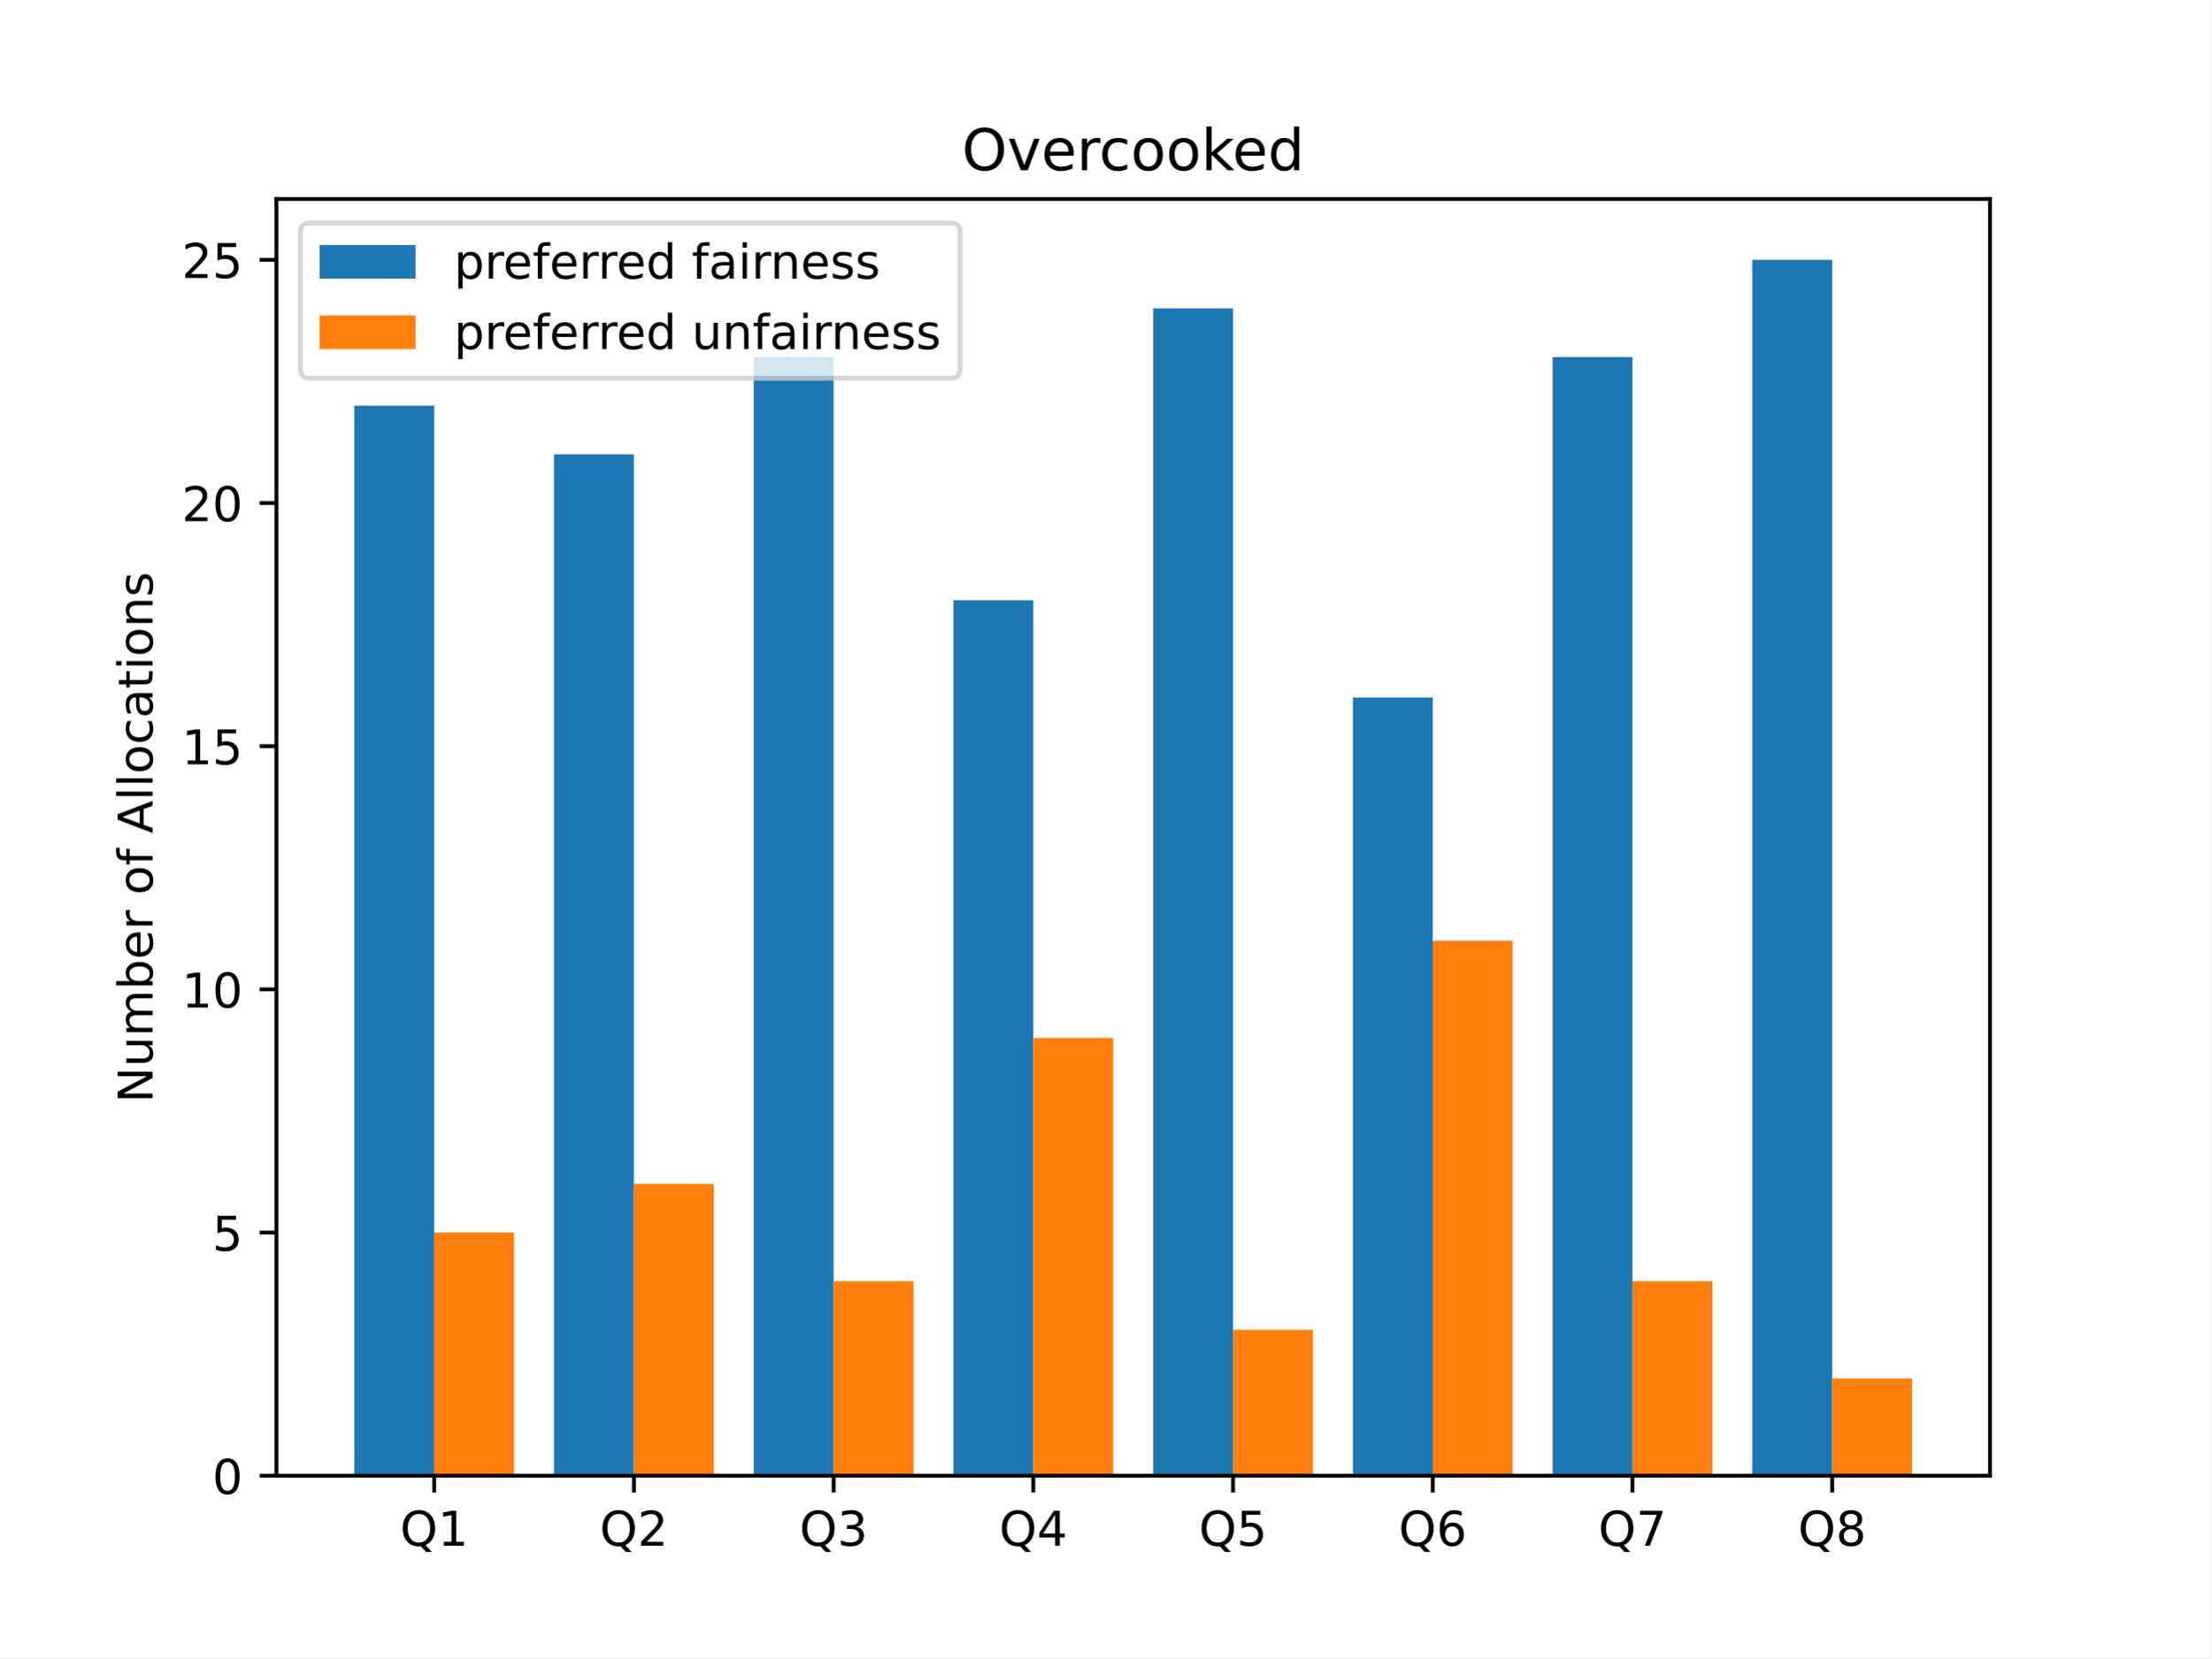
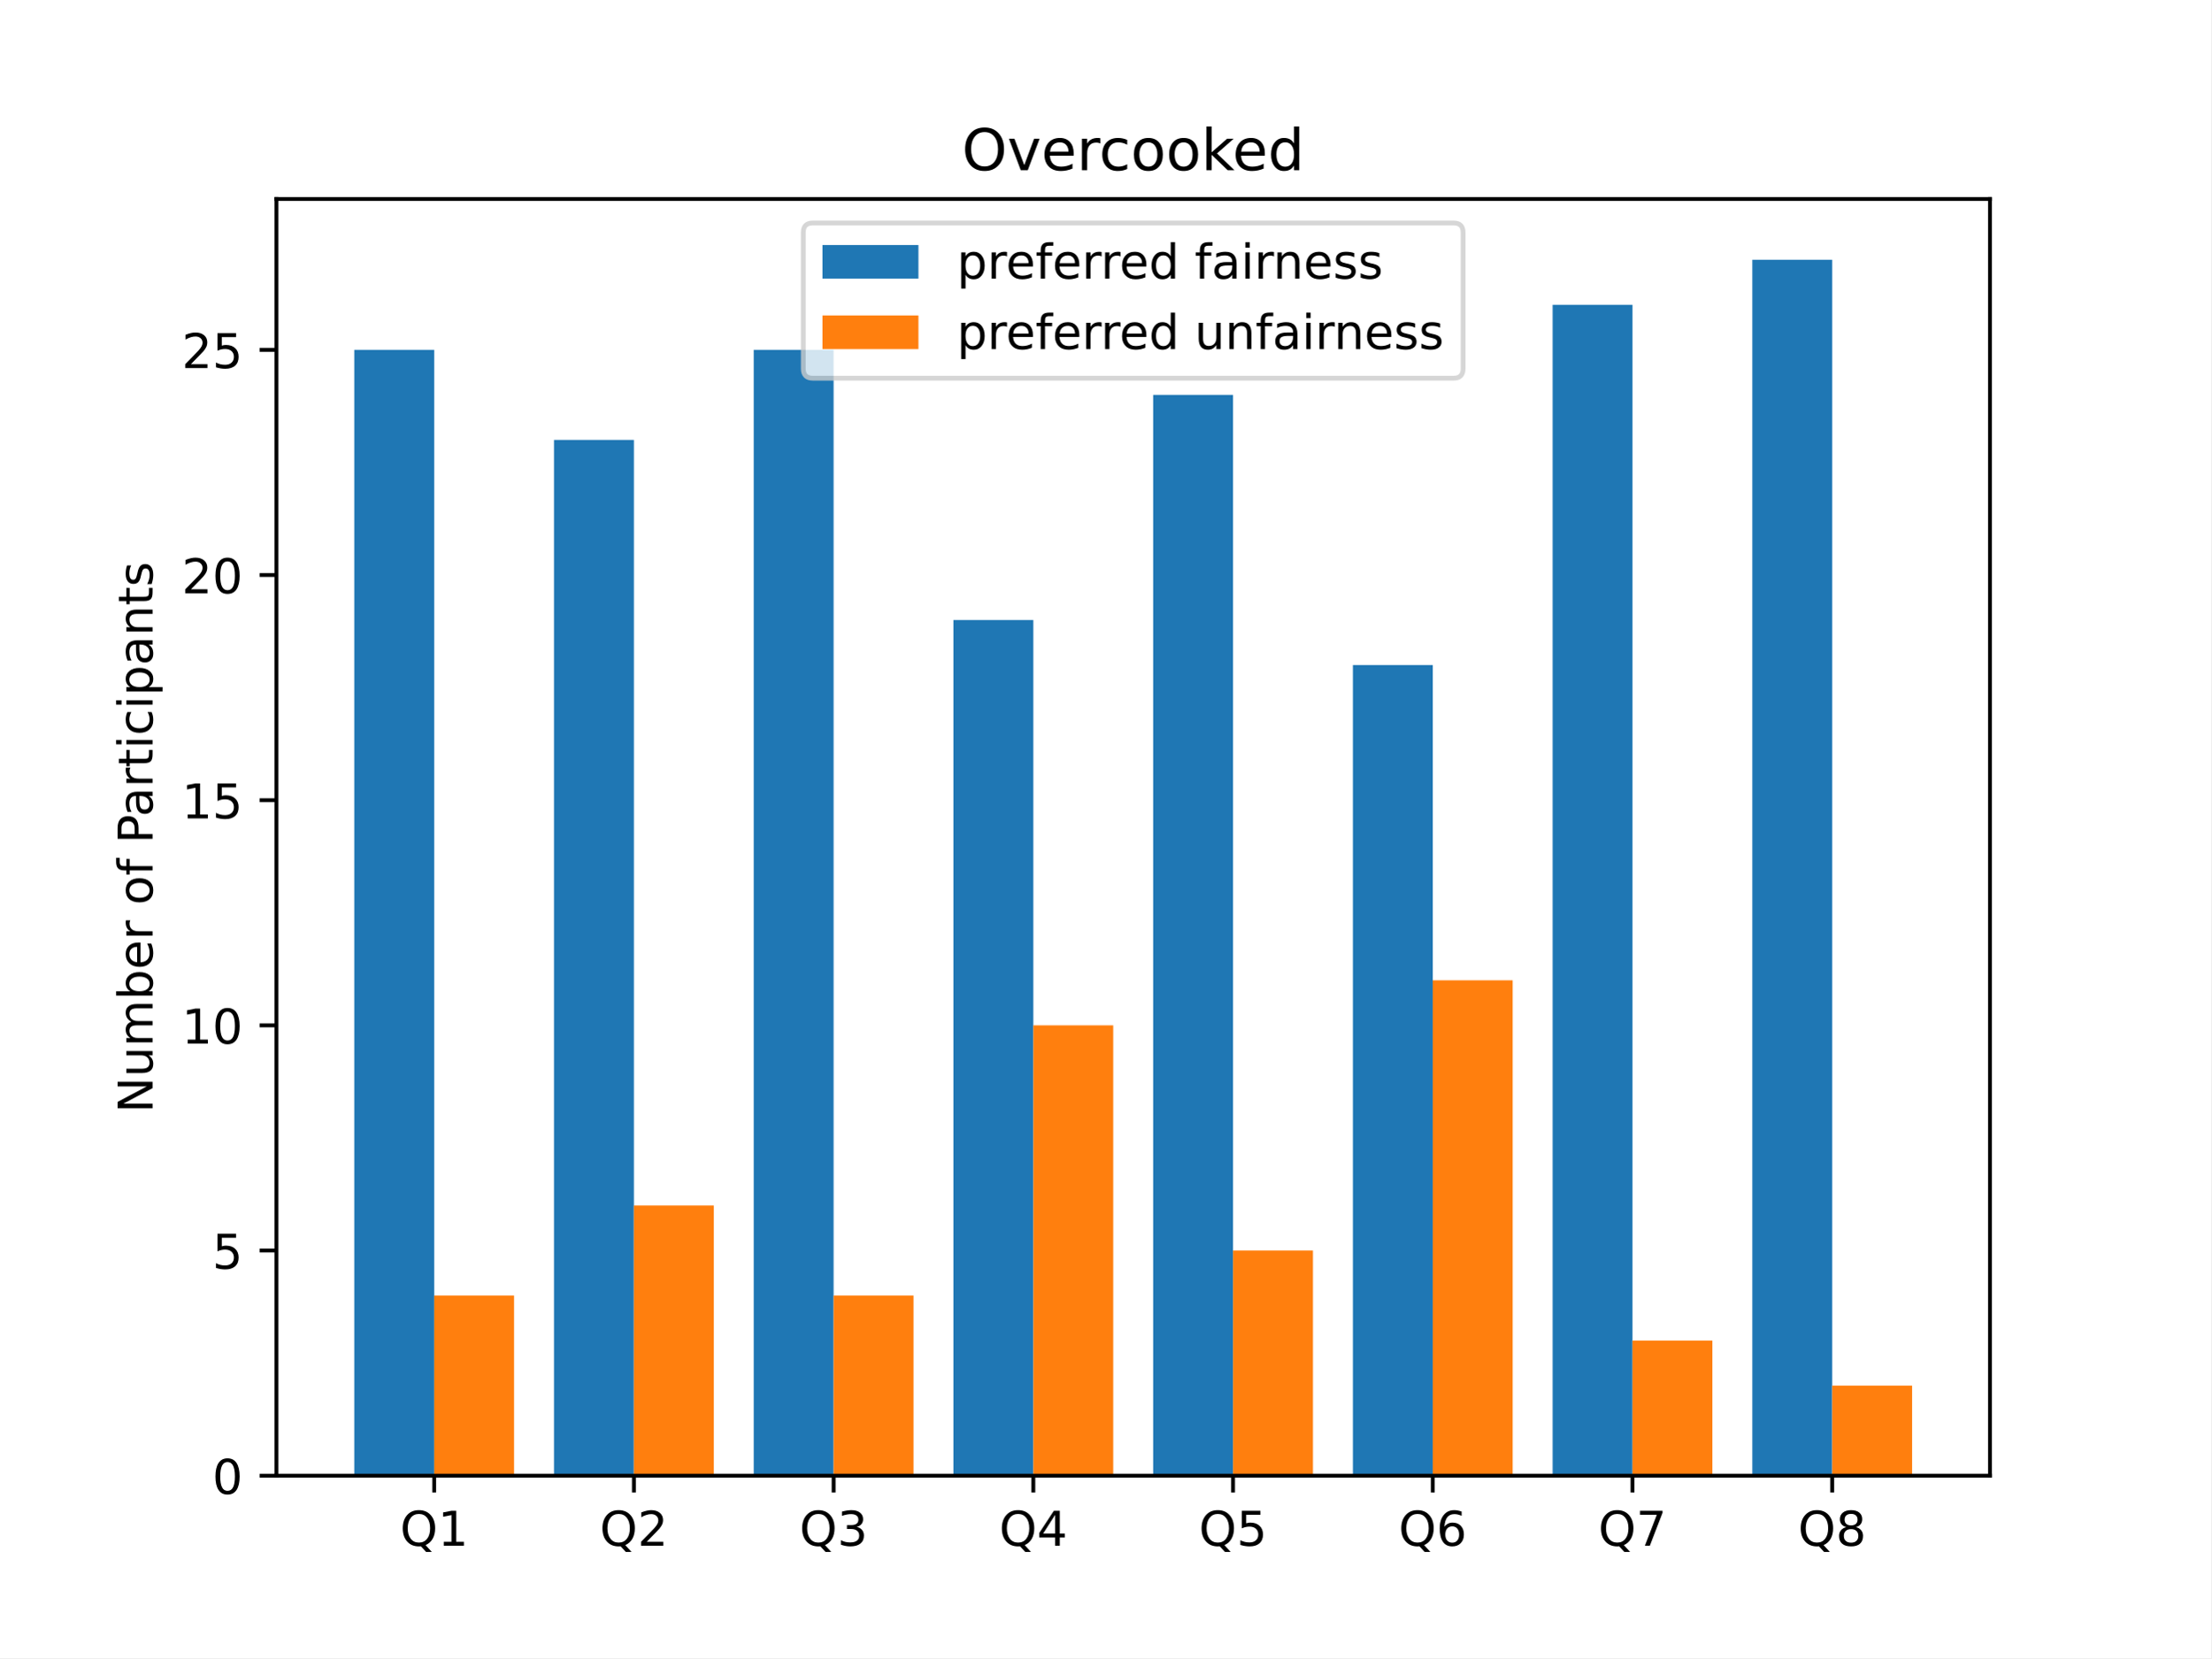
<svg xmlns="http://www.w3.org/2000/svg" xmlns:xlink="http://www.w3.org/1999/xlink" height="345.6pt" version="1.1" viewBox="0 0 460.8 345.6" width="460.8pt">
  <defs>
    <style type="text/css">*{stroke-linecap:butt;stroke-linejoin:round;}</style>
  </defs>
  <g id="figure_1">
    <g id="patch_1">
      <path d="M 0 345.6  L 460.8 345.6  L 460.8 0  L 0 0  z " style="fill:#ffffff;" />
    </g>
    <g id="axes_1">
      <g id="patch_2">
        <path d="M 57.6 307.584  L 414.72 307.584  L 414.72 41.472  L 57.6 41.472  z " style="fill:#ffffff;" />
      </g>
      <g id="patch_3">
-         <path clip-path="url(#p0a98e4365d)" d="M 73.833 307.584  L 90.482 307.584  L 90.482 84.557  L 73.833 84.557  z " style="fill:#1f77b4;" />
+         <path clip-path="url(#pa02fdb7ced)" d="M 73.833 307.584  L 90.482 307.584  L 90.482 72.917  L 73.833 72.917  z " style="fill:#1f77b4;" />
      </g>
      <g id="patch_4">
-         <path clip-path="url(#p0a98e4365d)" d="M 115.455 307.584  L 132.104 307.584  L 132.104 94.694  L 115.455 94.694  z " style="fill:#1f77b4;" />
+         <path clip-path="url(#pa02fdb7ced)" d="M 115.455 307.584  L 132.104 307.584  L 132.104 91.691  L 115.455 91.691  z " style="fill:#1f77b4;" />
      </g>
      <g id="patch_5">
-         <path clip-path="url(#p0a98e4365d)" d="M 157.077 307.584  L 173.726 307.584  L 173.726 74.419  L 157.077 74.419  z " style="fill:#1f77b4;" />
+         <path clip-path="url(#pa02fdb7ced)" d="M 157.077 307.584  L 173.726 307.584  L 173.726 72.917  L 157.077 72.917  z " style="fill:#1f77b4;" />
      </g>
      <g id="patch_6">
-         <path clip-path="url(#p0a98e4365d)" d="M 198.7 307.584  L 215.349 307.584  L 215.349 125.107  L 198.7 125.107  z " style="fill:#1f77b4;" />
+         <path clip-path="url(#pa02fdb7ced)" d="M 198.7 307.584  L 215.349 307.584  L 215.349 129.237  L 198.7 129.237  z " style="fill:#1f77b4;" />
      </g>
      <g id="patch_7">
-         <path clip-path="url(#p0a98e4365d)" d="M 240.322 307.584  L 256.971 307.584  L 256.971 64.282  L 240.322 64.282  z " style="fill:#1f77b4;" />
+         <path clip-path="url(#pa02fdb7ced)" d="M 240.322 307.584  L 256.971 307.584  L 256.971 82.304  L 240.322 82.304  z " style="fill:#1f77b4;" />
      </g>
      <g id="patch_8">
-         <path clip-path="url(#p0a98e4365d)" d="M 281.945 307.584  L 298.594 307.584  L 298.594 145.382  L 281.945 145.382  z " style="fill:#1f77b4;" />
+         <path clip-path="url(#pa02fdb7ced)" d="M 281.945 307.584  L 298.594 307.584  L 298.594 138.624  L 281.945 138.624  z " style="fill:#1f77b4;" />
      </g>
      <g id="patch_9">
-         <path clip-path="url(#p0a98e4365d)" d="M 323.567 307.584  L 340.216 307.584  L 340.216 74.419  L 323.567 74.419  z " style="fill:#1f77b4;" />
+         <path clip-path="url(#pa02fdb7ced)" d="M 323.567 307.584  L 340.216 307.584  L 340.216 63.531  L 323.567 63.531  z " style="fill:#1f77b4;" />
      </g>
      <g id="patch_10">
-         <path clip-path="url(#p0a98e4365d)" d="M 365.189 307.584  L 381.838 307.584  L 381.838 54.144  L 365.189 54.144  z " style="fill:#1f77b4;" />
+         <path clip-path="url(#pa02fdb7ced)" d="M 365.189 307.584  L 381.838 307.584  L 381.838 54.144  L 365.189 54.144  z " style="fill:#1f77b4;" />
      </g>
      <g id="patch_11">
-         <path clip-path="url(#p0a98e4365d)" d="M 90.482 307.584  L 107.131 307.584  L 107.131 256.896  L 90.482 256.896  z " style="fill:#ff7f0e;" />
+         <path clip-path="url(#pa02fdb7ced)" d="M 90.482 307.584  L 107.131 307.584  L 107.131 270.037  L 90.482 270.037  z " style="fill:#ff7f0e;" />
      </g>
      <g id="patch_12">
-         <path clip-path="url(#p0a98e4365d)" d="M 132.104 307.584  L 148.753 307.584  L 148.753 246.758  L 132.104 246.758  z " style="fill:#ff7f0e;" />
+         <path clip-path="url(#pa02fdb7ced)" d="M 132.104 307.584  L 148.753 307.584  L 148.753 251.264  L 132.104 251.264  z " style="fill:#ff7f0e;" />
      </g>
      <g id="patch_13">
-         <path clip-path="url(#p0a98e4365d)" d="M 173.726 307.584  L 190.375 307.584  L 190.375 267.034  L 173.726 267.034  z " style="fill:#ff7f0e;" />
+         <path clip-path="url(#pa02fdb7ced)" d="M 173.726 307.584  L 190.375 307.584  L 190.375 270.037  L 173.726 270.037  z " style="fill:#ff7f0e;" />
      </g>
      <g id="patch_14">
-         <path clip-path="url(#p0a98e4365d)" d="M 215.349 307.584  L 231.998 307.584  L 231.998 216.346  L 215.349 216.346  z " style="fill:#ff7f0e;" />
+         <path clip-path="url(#pa02fdb7ced)" d="M 215.349 307.584  L 231.998 307.584  L 231.998 213.717  L 215.349 213.717  z " style="fill:#ff7f0e;" />
      </g>
      <g id="patch_15">
-         <path clip-path="url(#p0a98e4365d)" d="M 256.971 307.584  L 273.62 307.584  L 273.62 277.171  L 256.971 277.171  z " style="fill:#ff7f0e;" />
+         <path clip-path="url(#pa02fdb7ced)" d="M 256.971 307.584  L 273.62 307.584  L 273.62 260.651  L 256.971 260.651  z " style="fill:#ff7f0e;" />
      </g>
      <g id="patch_16">
-         <path clip-path="url(#p0a98e4365d)" d="M 298.594 307.584  L 315.243 307.584  L 315.243 196.07  L 298.594 196.07  z " style="fill:#ff7f0e;" />
+         <path clip-path="url(#pa02fdb7ced)" d="M 298.594 307.584  L 315.243 307.584  L 315.243 204.331  L 298.594 204.331  z " style="fill:#ff7f0e;" />
      </g>
      <g id="patch_17">
-         <path clip-path="url(#p0a98e4365d)" d="M 340.216 307.584  L 356.865 307.584  L 356.865 267.034  L 340.216 267.034  z " style="fill:#ff7f0e;" />
+         <path clip-path="url(#pa02fdb7ced)" d="M 340.216 307.584  L 356.865 307.584  L 356.865 279.424  L 340.216 279.424  z " style="fill:#ff7f0e;" />
      </g>
      <g id="patch_18">
-         <path clip-path="url(#p0a98e4365d)" d="M 381.838 307.584  L 398.487 307.584  L 398.487 287.309  L 381.838 287.309  z " style="fill:#ff7f0e;" />
+         <path clip-path="url(#pa02fdb7ced)" d="M 381.838 307.584  L 398.487 307.584  L 398.487 288.811  L 381.838 288.811  z " style="fill:#ff7f0e;" />
      </g>
      <g id="matplotlib.axis_1">
        <g id="xtick_1">
          <g id="line2d_1">
            <defs>
-               <path d="M 0 0  L 0 3.5  " id="m69fea420cb" style="stroke:#000000;stroke-width:0.8;" />
+               <path d="M 0 0  L 0 3.5  " id="m5f13e86031" style="stroke:#000000;stroke-width:0.8;" />
            </defs>
            <g>
-               <use style="stroke:#000000;stroke-width:0.8;" x="90.482" xlink:href="#m69fea420cb" y="307.584" />
+               <use style="stroke:#000000;stroke-width:0.8;" x="90.482" xlink:href="#m5f13e86031" y="307.584" />
            </g>
          </g>
          <g id="text_1">
            <g transform="translate(83.36449 322.1824)scale(0.1 -0.1)">
              <defs>
                <path d="M 39.406 66.219  Q 28.656 66.219 22.328 58.203  Q 16.016 50.203 16.016 36.375  Q 16.016 22.609 22.328 14.594  Q 28.656 6.594 39.406 6.594  Q 50.141 6.594 56.422 14.594  Q 62.703 22.609 62.703 36.375  Q 62.703 50.203 56.422 58.203  Q 50.141 66.219 39.406 66.219  z M 53.219 1.312  L 66.219 -12.891  L 54.297 -12.891  L 43.5 -1.219  Q 41.891 -1.312 41.031 -1.359  Q 40.188 -1.422 39.406 -1.422  Q 24.031 -1.422 14.812 8.859  Q 5.609 19.141 5.609 36.375  Q 5.609 53.656 14.812 63.938  Q 24.031 74.219 39.406 74.219  Q 54.734 74.219 63.906 63.938  Q 73.094 53.656 73.094 36.375  Q 73.094 23.688 67.984 14.641  Q 62.891 5.609 53.219 1.312  z " id="DejaVuSans-81" />
                <path d="M 12.406 8.297  L 28.516 8.297  L 28.516 63.922  L 10.984 60.406  L 10.984 69.391  L 28.422 72.906  L 38.281 72.906  L 38.281 8.297  L 54.391 8.297  L 54.391 0  L 12.406 0  z " id="DejaVuSans-49" />
              </defs>
              <use xlink:href="#DejaVuSans-81" />
              <use x="78.711" xlink:href="#DejaVuSans-49" />
            </g>
          </g>
        </g>
        <g id="xtick_2">
          <g id="line2d_2">
            <g>
-               <use style="stroke:#000000;stroke-width:0.8;" x="132.104" xlink:href="#m69fea420cb" y="307.584" />
+               <use style="stroke:#000000;stroke-width:0.8;" x="132.104" xlink:href="#m5f13e86031" y="307.584" />
            </g>
          </g>
          <g id="text_2">
            <g transform="translate(124.9869 322.1824)scale(0.1 -0.1)">
              <defs>
                <path d="M 19.188 8.297  L 53.609 8.297  L 53.609 0  L 7.328 0  L 7.328 8.297  Q 12.938 14.109 22.625 23.891  Q 32.328 33.688 34.812 36.531  Q 39.547 41.844 41.422 45.531  Q 43.312 49.219 43.312 52.781  Q 43.312 58.594 39.234 62.25  Q 35.156 65.922 28.609 65.922  Q 23.969 65.922 18.812 64.312  Q 13.672 62.703 7.812 59.422  L 7.812 69.391  Q 13.766 71.781 18.938 73  Q 24.125 74.219 28.422 74.219  Q 39.75 74.219 46.484 68.547  Q 53.219 62.891 53.219 53.422  Q 53.219 48.922 51.531 44.891  Q 49.859 40.875 45.406 35.406  Q 44.188 33.984 37.641 27.219  Q 31.109 20.453 19.188 8.297  z " id="DejaVuSans-50" />
              </defs>
              <use xlink:href="#DejaVuSans-81" />
              <use x="78.711" xlink:href="#DejaVuSans-50" />
            </g>
          </g>
        </g>
        <g id="xtick_3">
          <g id="line2d_3">
            <g>
-               <use style="stroke:#000000;stroke-width:0.8;" x="173.726" xlink:href="#m69fea420cb" y="307.584" />
+               <use style="stroke:#000000;stroke-width:0.8;" x="173.726" xlink:href="#m5f13e86031" y="307.584" />
            </g>
          </g>
          <g id="text_3">
            <g transform="translate(166.6092 322.1824)scale(0.1 -0.1)">
              <defs>
                <path d="M 40.578 39.312  Q 47.656 37.797 51.625 33  Q 55.609 28.219 55.609 21.188  Q 55.609 10.406 48.188 4.484  Q 40.766 -1.422 27.094 -1.422  Q 22.516 -1.422 17.656 -0.516  Q 12.797 0.391 7.625 2.203  L 7.625 11.719  Q 11.719 9.328 16.594 8.109  Q 21.484 6.891 26.812 6.891  Q 36.078 6.891 40.938 10.547  Q 45.797 14.203 45.797 21.188  Q 45.797 27.641 41.281 31.266  Q 36.766 34.906 28.719 34.906  L 20.219 34.906  L 20.219 43.016  L 29.109 43.016  Q 36.375 43.016 40.234 45.922  Q 44.094 48.828 44.094 54.297  Q 44.094 59.906 40.109 62.906  Q 36.141 65.922 28.719 65.922  Q 24.656 65.922 20.016 65.031  Q 15.375 64.156 9.812 62.312  L 9.812 71.094  Q 15.438 72.656 20.344 73.438  Q 25.25 74.219 29.594 74.219  Q 40.828 74.219 47.359 69.109  Q 53.906 64.016 53.906 55.328  Q 53.906 49.266 50.438 45.094  Q 46.969 40.922 40.578 39.312  z " id="DejaVuSans-51" />
              </defs>
              <use xlink:href="#DejaVuSans-81" />
              <use x="78.711" xlink:href="#DejaVuSans-51" />
            </g>
          </g>
        </g>
        <g id="xtick_4">
          <g id="line2d_4">
            <g>
-               <use style="stroke:#000000;stroke-width:0.8;" x="215.349" xlink:href="#m69fea420cb" y="307.584" />
+               <use style="stroke:#000000;stroke-width:0.8;" x="215.349" xlink:href="#m5f13e86031" y="307.584" />
            </g>
          </g>
          <g id="text_4">
            <g transform="translate(208.2316 322.1824)scale(0.1 -0.1)">
              <defs>
                <path d="M 37.797 64.312  L 12.891 25.391  L 37.797 25.391  z M 35.203 72.906  L 47.609 72.906  L 47.609 25.391  L 58.016 25.391  L 58.016 17.188  L 47.609 17.188  L 47.609 0  L 37.797 0  L 37.797 17.188  L 4.891 17.188  L 4.891 26.703  z " id="DejaVuSans-52" />
              </defs>
              <use xlink:href="#DejaVuSans-81" />
              <use x="78.711" xlink:href="#DejaVuSans-52" />
            </g>
          </g>
        </g>
        <g id="xtick_5">
          <g id="line2d_5">
            <g>
-               <use style="stroke:#000000;stroke-width:0.8;" x="256.971" xlink:href="#m69fea420cb" y="307.584" />
+               <use style="stroke:#000000;stroke-width:0.8;" x="256.971" xlink:href="#m5f13e86031" y="307.584" />
            </g>
          </g>
          <g id="text_5">
            <g transform="translate(249.854 322.1824)scale(0.1 -0.1)">
              <defs>
                <path d="M 10.797 72.906  L 49.516 72.906  L 49.516 64.594  L 19.828 64.594  L 19.828 46.734  Q 21.969 47.469 24.109 47.828  Q 26.266 48.188 28.422 48.188  Q 40.625 48.188 47.75 41.5  Q 54.891 34.812 54.891 23.391  Q 54.891 11.625 47.562 5.094  Q 40.234 -1.422 26.906 -1.422  Q 22.312 -1.422 17.547 -0.641  Q 12.797 0.141 7.719 1.703  L 7.719 11.625  Q 12.109 9.234 16.797 8.062  Q 21.484 6.891 26.703 6.891  Q 35.156 6.891 40.078 11.328  Q 45.016 15.766 45.016 23.391  Q 45.016 31 40.078 35.438  Q 35.156 39.891 26.703 39.891  Q 22.75 39.891 18.812 39.016  Q 14.891 38.141 10.797 36.281  z " id="DejaVuSans-53" />
              </defs>
              <use xlink:href="#DejaVuSans-81" />
              <use x="78.711" xlink:href="#DejaVuSans-53" />
            </g>
          </g>
        </g>
        <g id="xtick_6">
          <g id="line2d_6">
            <g>
-               <use style="stroke:#000000;stroke-width:0.8;" x="298.594" xlink:href="#m69fea420cb" y="307.584" />
+               <use style="stroke:#000000;stroke-width:0.8;" x="298.594" xlink:href="#m5f13e86031" y="307.584" />
            </g>
          </g>
          <g id="text_6">
            <g transform="translate(291.4764 322.1824)scale(0.1 -0.1)">
              <defs>
                <path d="M 33.016 40.375  Q 26.375 40.375 22.484 35.828  Q 18.609 31.297 18.609 23.391  Q 18.609 15.531 22.484 10.953  Q 26.375 6.391 33.016 6.391  Q 39.656 6.391 43.531 10.953  Q 47.406 15.531 47.406 23.391  Q 47.406 31.297 43.531 35.828  Q 39.656 40.375 33.016 40.375  z M 52.594 71.297  L 52.594 62.312  Q 48.875 64.062 45.094 64.984  Q 41.312 65.922 37.594 65.922  Q 27.828 65.922 22.672 59.328  Q 17.531 52.734 16.797 39.406  Q 19.672 43.656 24.016 45.922  Q 28.375 48.188 33.594 48.188  Q 44.578 48.188 50.953 41.516  Q 57.328 34.859 57.328 23.391  Q 57.328 12.156 50.688 5.359  Q 44.047 -1.422 33.016 -1.422  Q 20.359 -1.422 13.672 8.266  Q 6.984 17.969 6.984 36.375  Q 6.984 53.656 15.188 63.938  Q 23.391 74.219 37.203 74.219  Q 40.922 74.219 44.703 73.484  Q 48.484 72.75 52.594 71.297  z " id="DejaVuSans-54" />
              </defs>
              <use xlink:href="#DejaVuSans-81" />
              <use x="78.711" xlink:href="#DejaVuSans-54" />
            </g>
          </g>
        </g>
        <g id="xtick_7">
          <g id="line2d_7">
            <g>
-               <use style="stroke:#000000;stroke-width:0.8;" x="340.216" xlink:href="#m69fea420cb" y="307.584" />
+               <use style="stroke:#000000;stroke-width:0.8;" x="340.216" xlink:href="#m5f13e86031" y="307.584" />
            </g>
          </g>
          <g id="text_7">
            <g transform="translate(333.0988 322.1824)scale(0.1 -0.1)">
              <defs>
                <path d="M 8.203 72.906  L 55.078 72.906  L 55.078 68.703  L 28.609 0  L 18.312 0  L 43.219 64.594  L 8.203 64.594  z " id="DejaVuSans-55" />
              </defs>
              <use xlink:href="#DejaVuSans-81" />
              <use x="78.711" xlink:href="#DejaVuSans-55" />
            </g>
          </g>
        </g>
        <g id="xtick_8">
          <g id="line2d_8">
            <g>
-               <use style="stroke:#000000;stroke-width:0.8;" x="381.838" xlink:href="#m69fea420cb" y="307.584" />
+               <use style="stroke:#000000;stroke-width:0.8;" x="381.838" xlink:href="#m5f13e86031" y="307.584" />
            </g>
          </g>
          <g id="text_8">
            <g transform="translate(374.7211 322.1824)scale(0.1 -0.1)">
              <defs>
                <path d="M 31.781 34.625  Q 24.75 34.625 20.719 30.859  Q 16.703 27.094 16.703 20.516  Q 16.703 13.922 20.719 10.156  Q 24.75 6.391 31.781 6.391  Q 38.812 6.391 42.859 10.172  Q 46.922 13.969 46.922 20.516  Q 46.922 27.094 42.891 30.859  Q 38.875 34.625 31.781 34.625  z M 21.922 38.812  Q 15.578 40.375 12.031 44.719  Q 8.5 49.078 8.5 55.328  Q 8.5 64.062 14.719 69.141  Q 20.953 74.219 31.781 74.219  Q 42.672 74.219 48.875 69.141  Q 55.078 64.062 55.078 55.328  Q 55.078 49.078 51.531 44.719  Q 48 40.375 41.703 38.812  Q 48.828 37.156 52.797 32.312  Q 56.781 27.484 56.781 20.516  Q 56.781 9.906 50.312 4.234  Q 43.844 -1.422 31.781 -1.422  Q 19.734 -1.422 13.25 4.234  Q 6.781 9.906 6.781 20.516  Q 6.781 27.484 10.781 32.312  Q 14.797 37.156 21.922 38.812  z M 18.312 54.391  Q 18.312 48.734 21.844 45.562  Q 25.391 42.391 31.781 42.391  Q 38.141 42.391 41.719 45.562  Q 45.312 48.734 45.312 54.391  Q 45.312 60.062 41.719 63.234  Q 38.141 66.406 31.781 66.406  Q 25.391 66.406 21.844 63.234  Q 18.312 60.062 18.312 54.391  z " id="DejaVuSans-56" />
              </defs>
              <use xlink:href="#DejaVuSans-81" />
              <use x="78.711" xlink:href="#DejaVuSans-56" />
            </g>
          </g>
        </g>
      </g>
      <g id="matplotlib.axis_2">
        <g id="ytick_1">
          <g id="line2d_9">
            <defs>
-               <path d="M 0 0  L -3.5 0  " id="mbb05529917" style="stroke:#000000;stroke-width:0.8;" />
+               <path d="M 0 0  L -3.5 0  " id="mf7a8d015b0" style="stroke:#000000;stroke-width:0.8;" />
            </defs>
            <g>
-               <use style="stroke:#000000;stroke-width:0.8;" x="57.6" xlink:href="#mbb05529917" y="307.584" />
+               <use style="stroke:#000000;stroke-width:0.8;" x="57.6" xlink:href="#mf7a8d015b0" y="307.584" />
            </g>
          </g>
          <g id="text_9">
            <g transform="translate(44.2375 311.3832)scale(0.1 -0.1)">
              <defs>
                <path d="M 31.781 66.406  Q 24.172 66.406 20.328 58.906  Q 16.5 51.422 16.5 36.375  Q 16.5 21.391 20.328 13.891  Q 24.172 6.391 31.781 6.391  Q 39.453 6.391 43.281 13.891  Q 47.125 21.391 47.125 36.375  Q 47.125 51.422 43.281 58.906  Q 39.453 66.406 31.781 66.406  z M 31.781 74.219  Q 44.047 74.219 50.516 64.516  Q 56.984 54.828 56.984 36.375  Q 56.984 17.969 50.516 8.266  Q 44.047 -1.422 31.781 -1.422  Q 19.531 -1.422 13.062 8.266  Q 6.594 17.969 6.594 36.375  Q 6.594 54.828 13.062 64.516  Q 19.531 74.219 31.781 74.219  z " id="DejaVuSans-48" />
              </defs>
              <use xlink:href="#DejaVuSans-48" />
            </g>
          </g>
        </g>
        <g id="ytick_2">
          <g id="line2d_10">
            <g>
-               <use style="stroke:#000000;stroke-width:0.8;" x="57.6" xlink:href="#mbb05529917" y="256.896" />
+               <use style="stroke:#000000;stroke-width:0.8;" x="57.6" xlink:href="#mf7a8d015b0" y="260.651" />
            </g>
          </g>
          <g id="text_10">
-             <g transform="translate(44.2375 260.6952)scale(0.1 -0.1)">
+             <g transform="translate(44.2375 264.4499)scale(0.1 -0.1)">
              <use xlink:href="#DejaVuSans-53" />
            </g>
          </g>
        </g>
        <g id="ytick_3">
          <g id="line2d_11">
            <g>
-               <use style="stroke:#000000;stroke-width:0.8;" x="57.6" xlink:href="#mbb05529917" y="206.208" />
+               <use style="stroke:#000000;stroke-width:0.8;" x="57.6" xlink:href="#mf7a8d015b0" y="213.717" />
            </g>
          </g>
          <g id="text_11">
-             <g transform="translate(37.875 210.0072)scale(0.1 -0.1)">
+             <g transform="translate(37.875 217.5166)scale(0.1 -0.1)">
              <use xlink:href="#DejaVuSans-49" />
              <use x="63.623" xlink:href="#DejaVuSans-48" />
            </g>
          </g>
        </g>
        <g id="ytick_4">
          <g id="line2d_12">
            <g>
-               <use style="stroke:#000000;stroke-width:0.8;" x="57.6" xlink:href="#mbb05529917" y="155.52" />
+               <use style="stroke:#000000;stroke-width:0.8;" x="57.6" xlink:href="#mf7a8d015b0" y="166.784" />
            </g>
          </g>
          <g id="text_12">
-             <g transform="translate(37.875 159.3192)scale(0.1 -0.1)">
+             <g transform="translate(37.875 170.5832)scale(0.1 -0.1)">
              <use xlink:href="#DejaVuSans-49" />
              <use x="63.623" xlink:href="#DejaVuSans-53" />
            </g>
          </g>
        </g>
        <g id="ytick_5">
          <g id="line2d_13">
            <g>
-               <use style="stroke:#000000;stroke-width:0.8;" x="57.6" xlink:href="#mbb05529917" y="104.832" />
+               <use style="stroke:#000000;stroke-width:0.8;" x="57.6" xlink:href="#mf7a8d015b0" y="119.851" />
            </g>
          </g>
          <g id="text_13">
-             <g transform="translate(37.875 108.6312)scale(0.1 -0.1)">
+             <g transform="translate(37.875 123.6499)scale(0.1 -0.1)">
              <use xlink:href="#DejaVuSans-50" />
              <use x="63.623" xlink:href="#DejaVuSans-48" />
            </g>
          </g>
        </g>
        <g id="ytick_6">
          <g id="line2d_14">
            <g>
-               <use style="stroke:#000000;stroke-width:0.8;" x="57.6" xlink:href="#mbb05529917" y="54.144" />
+               <use style="stroke:#000000;stroke-width:0.8;" x="57.6" xlink:href="#mf7a8d015b0" y="72.917" />
            </g>
          </g>
          <g id="text_14">
-             <g transform="translate(37.875 57.94322)scale(0.1 -0.1)">
+             <g transform="translate(37.875 76.71655)scale(0.1 -0.1)">
              <use xlink:href="#DejaVuSans-50" />
              <use x="63.623" xlink:href="#DejaVuSans-53" />
            </g>
          </g>
        </g>
        <g id="text_15">
-           <g transform="translate(31.79531 229.8647)rotate(-90)scale(0.1 -0.1)">
+           <g transform="translate(31.79531 231.9803)rotate(-90)scale(0.1 -0.1)">
            <defs>
              <path d="M 9.812 72.906  L 23.094 72.906  L 55.422 11.922  L 55.422 72.906  L 64.984 72.906  L 64.984 0  L 51.703 0  L 19.391 60.984  L 19.391 0  L 9.812 0  z " id="DejaVuSans-78" />
              <path d="M 8.5 21.578  L 8.5 54.688  L 17.484 54.688  L 17.484 21.922  Q 17.484 14.156 20.5 10.266  Q 23.531 6.391 29.594 6.391  Q 36.859 6.391 41.078 11.031  Q 45.312 15.672 45.312 23.688  L 45.312 54.688  L 54.297 54.688  L 54.297 0  L 45.312 0  L 45.312 8.406  Q 42.047 3.422 37.719 1  Q 33.406 -1.422 27.688 -1.422  Q 18.266 -1.422 13.375 4.438  Q 8.5 10.297 8.5 21.578  z M 31.109 56  z " id="DejaVuSans-117" />
              <path d="M 52 44.188  Q 55.375 50.25 60.062 53.125  Q 64.75 56 71.094 56  Q 79.641 56 84.281 50.016  Q 88.922 44.047 88.922 33.016  L 88.922 0  L 79.891 0  L 79.891 32.719  Q 79.891 40.578 77.094 44.375  Q 74.312 48.188 68.609 48.188  Q 61.625 48.188 57.562 43.547  Q 53.516 38.922 53.516 30.906  L 53.516 0  L 44.484 0  L 44.484 32.719  Q 44.484 40.625 41.703 44.406  Q 38.922 48.188 33.109 48.188  Q 26.219 48.188 22.156 43.531  Q 18.109 38.875 18.109 30.906  L 18.109 0  L 9.078 0  L 9.078 54.688  L 18.109 54.688  L 18.109 46.188  Q 21.188 51.219 25.484 53.609  Q 29.781 56 35.688 56  Q 41.656 56 45.828 52.969  Q 50 49.953 52 44.188  z " id="DejaVuSans-109" />
              <path d="M 48.688 27.297  Q 48.688 37.203 44.609 42.844  Q 40.531 48.484 33.406 48.484  Q 26.266 48.484 22.188 42.844  Q 18.109 37.203 18.109 27.297  Q 18.109 17.391 22.188 11.75  Q 26.266 6.109 33.406 6.109  Q 40.531 6.109 44.609 11.75  Q 48.688 17.391 48.688 27.297  z M 18.109 46.391  Q 20.953 51.266 25.266 53.625  Q 29.594 56 35.594 56  Q 45.562 56 51.781 48.094  Q 58.016 40.188 58.016 27.297  Q 58.016 14.406 51.781 6.484  Q 45.562 -1.422 35.594 -1.422  Q 29.594 -1.422 25.266 0.953  Q 20.953 3.328 18.109 8.203  L 18.109 0  L 9.078 0  L 9.078 75.984  L 18.109 75.984  z " id="DejaVuSans-98" />
              <path d="M 56.203 29.594  L 56.203 25.203  L 14.891 25.203  Q 15.484 15.922 20.484 11.062  Q 25.484 6.203 34.422 6.203  Q 39.594 6.203 44.453 7.469  Q 49.312 8.734 54.109 11.281  L 54.109 2.781  Q 49.266 0.734 44.188 -0.344  Q 39.109 -1.422 33.891 -1.422  Q 20.797 -1.422 13.156 6.188  Q 5.516 13.812 5.516 26.812  Q 5.516 40.234 12.766 48.109  Q 20.016 56 32.328 56  Q 43.359 56 49.781 48.891  Q 56.203 41.797 56.203 29.594  z M 47.219 32.234  Q 47.125 39.594 43.094 43.984  Q 39.062 48.391 32.422 48.391  Q 24.906 48.391 20.391 44.141  Q 15.875 39.891 15.188 32.172  z " id="DejaVuSans-101" />
              <path d="M 41.109 46.297  Q 39.594 47.172 37.812 47.578  Q 36.031 48 33.891 48  Q 26.266 48 22.188 43.047  Q 18.109 38.094 18.109 28.812  L 18.109 0  L 9.078 0  L 9.078 54.688  L 18.109 54.688  L 18.109 46.188  Q 20.953 51.172 25.484 53.578  Q 30.031 56 36.531 56  Q 37.453 56 38.578 55.875  Q 39.703 55.766 41.062 55.516  z " id="DejaVuSans-114" />
              <path id="DejaVuSans-32" />
              <path d="M 30.609 48.391  Q 23.391 48.391 19.188 42.75  Q 14.984 37.109 14.984 27.297  Q 14.984 17.484 19.156 11.844  Q 23.344 6.203 30.609 6.203  Q 37.797 6.203 41.984 11.859  Q 46.188 17.531 46.188 27.297  Q 46.188 37.016 41.984 42.703  Q 37.797 48.391 30.609 48.391  z M 30.609 56  Q 42.328 56 49.016 48.375  Q 55.719 40.766 55.719 27.297  Q 55.719 13.875 49.016 6.219  Q 42.328 -1.422 30.609 -1.422  Q 18.844 -1.422 12.172 6.219  Q 5.516 13.875 5.516 27.297  Q 5.516 40.766 12.172 48.375  Q 18.844 56 30.609 56  z " id="DejaVuSans-111" />
              <path d="M 37.109 75.984  L 37.109 68.5  L 28.516 68.5  Q 23.688 68.5 21.797 66.547  Q 19.922 64.594 19.922 59.516  L 19.922 54.688  L 34.719 54.688  L 34.719 47.703  L 19.922 47.703  L 19.922 0  L 10.891 0  L 10.891 47.703  L 2.297 47.703  L 2.297 54.688  L 10.891 54.688  L 10.891 58.5  Q 10.891 67.625 15.141 71.797  Q 19.391 75.984 28.609 75.984  z " id="DejaVuSans-102" />
-               <path d="M 34.188 63.188  L 20.797 26.906  L 47.609 26.906  z M 28.609 72.906  L 39.797 72.906  L 67.578 0  L 57.328 0  L 50.688 18.703  L 17.828 18.703  L 11.188 0  L 0.781 0  z " id="DejaVuSans-65" />
-               <path d="M 9.422 75.984  L 18.406 75.984  L 18.406 0  L 9.422 0  z " id="DejaVuSans-108" />
-               <path d="M 48.781 52.594  L 48.781 44.188  Q 44.969 46.297 41.141 47.344  Q 37.312 48.391 33.406 48.391  Q 24.656 48.391 19.812 42.844  Q 14.984 37.312 14.984 27.297  Q 14.984 17.281 19.812 11.734  Q 24.656 6.203 33.406 6.203  Q 37.312 6.203 41.141 7.25  Q 44.969 8.297 48.781 10.406  L 48.781 2.094  Q 45.016 0.344 40.984 -0.531  Q 36.969 -1.422 32.422 -1.422  Q 20.062 -1.422 12.781 6.344  Q 5.516 14.109 5.516 27.297  Q 5.516 40.672 12.859 48.328  Q 20.219 56 33.016 56  Q 37.156 56 41.109 55.141  Q 45.062 54.297 48.781 52.594  z " id="DejaVuSans-99" />
+               <path d="M 19.672 64.797  L 19.672 37.406  L 32.078 37.406  Q 38.969 37.406 42.719 40.969  Q 46.484 44.531 46.484 51.125  Q 46.484 57.672 42.719 61.234  Q 38.969 64.797 32.078 64.797  z M 9.812 72.906  L 32.078 72.906  Q 44.344 72.906 50.609 67.359  Q 56.891 61.812 56.891 51.125  Q 56.891 40.328 50.609 34.812  Q 44.344 29.297 32.078 29.297  L 19.672 29.297  L 19.672 0  L 9.812 0  z " id="DejaVuSans-80" />
              <path d="M 34.281 27.484  Q 23.391 27.484 19.188 25  Q 14.984 22.516 14.984 16.5  Q 14.984 11.719 18.141 8.906  Q 21.297 6.109 26.703 6.109  Q 34.188 6.109 38.703 11.406  Q 43.219 16.703 43.219 25.484  L 43.219 27.484  z M 52.203 31.203  L 52.203 0  L 43.219 0  L 43.219 8.297  Q 40.141 3.328 35.547 0.953  Q 30.953 -1.422 24.312 -1.422  Q 15.922 -1.422 10.953 3.297  Q 6 8.016 6 15.922  Q 6 25.141 12.172 29.828  Q 18.359 34.516 30.609 34.516  L 43.219 34.516  L 43.219 35.406  Q 43.219 41.609 39.141 45  Q 35.062 48.391 27.688 48.391  Q 23 48.391 18.547 47.266  Q 14.109 46.141 10.016 43.891  L 10.016 52.203  Q 14.938 54.109 19.578 55.047  Q 24.219 56 28.609 56  Q 40.484 56 46.344 49.844  Q 52.203 43.703 52.203 31.203  z " id="DejaVuSans-97" />
              <path d="M 18.312 70.219  L 18.312 54.688  L 36.812 54.688  L 36.812 47.703  L 18.312 47.703  L 18.312 18.016  Q 18.312 11.328 20.141 9.422  Q 21.969 7.516 27.594 7.516  L 36.812 7.516  L 36.812 0  L 27.594 0  Q 17.188 0 13.234 3.875  Q 9.281 7.766 9.281 18.016  L 9.281 47.703  L 2.688 47.703  L 2.688 54.688  L 9.281 54.688  L 9.281 70.219  z " id="DejaVuSans-116" />
              <path d="M 9.422 54.688  L 18.406 54.688  L 18.406 0  L 9.422 0  z M 9.422 75.984  L 18.406 75.984  L 18.406 64.594  L 9.422 64.594  z " id="DejaVuSans-105" />
+               <path d="M 48.781 52.594  L 48.781 44.188  Q 44.969 46.297 41.141 47.344  Q 37.312 48.391 33.406 48.391  Q 24.656 48.391 19.812 42.844  Q 14.984 37.312 14.984 27.297  Q 14.984 17.281 19.812 11.734  Q 24.656 6.203 33.406 6.203  Q 37.312 6.203 41.141 7.25  Q 44.969 8.297 48.781 10.406  L 48.781 2.094  Q 45.016 0.344 40.984 -0.531  Q 36.969 -1.422 32.422 -1.422  Q 20.062 -1.422 12.781 6.344  Q 5.516 14.109 5.516 27.297  Q 5.516 40.672 12.859 48.328  Q 20.219 56 33.016 56  Q 37.156 56 41.109 55.141  Q 45.062 54.297 48.781 52.594  z " id="DejaVuSans-99" />
+               <path d="M 18.109 8.203  L 18.109 -20.797  L 9.078 -20.797  L 9.078 54.688  L 18.109 54.688  L 18.109 46.391  Q 20.953 51.266 25.266 53.625  Q 29.594 56 35.594 56  Q 45.562 56 51.781 48.094  Q 58.016 40.188 58.016 27.297  Q 58.016 14.406 51.781 6.484  Q 45.562 -1.422 35.594 -1.422  Q 29.594 -1.422 25.266 0.953  Q 20.953 3.328 18.109 8.203  z M 48.688 27.297  Q 48.688 37.203 44.609 42.844  Q 40.531 48.484 33.406 48.484  Q 26.266 48.484 22.188 42.844  Q 18.109 37.203 18.109 27.297  Q 18.109 17.391 22.188 11.75  Q 26.266 6.109 33.406 6.109  Q 40.531 6.109 44.609 11.75  Q 48.688 17.391 48.688 27.297  z " id="DejaVuSans-112" />
              <path d="M 54.891 33.016  L 54.891 0  L 45.906 0  L 45.906 32.719  Q 45.906 40.484 42.875 44.328  Q 39.844 48.188 33.797 48.188  Q 26.516 48.188 22.312 43.547  Q 18.109 38.922 18.109 30.906  L 18.109 0  L 9.078 0  L 9.078 54.688  L 18.109 54.688  L 18.109 46.188  Q 21.344 51.125 25.703 53.562  Q 30.078 56 35.797 56  Q 45.219 56 50.047 50.172  Q 54.891 44.344 54.891 33.016  z " id="DejaVuSans-110" />
              <path d="M 44.281 53.078  L 44.281 44.578  Q 40.484 46.531 36.375 47.5  Q 32.281 48.484 27.875 48.484  Q 21.188 48.484 17.844 46.438  Q 14.5 44.391 14.5 40.281  Q 14.5 37.156 16.891 35.375  Q 19.281 33.594 26.516 31.984  L 29.594 31.297  Q 39.156 29.25 43.188 25.516  Q 47.219 21.781 47.219 15.094  Q 47.219 7.469 41.188 3.016  Q 35.156 -1.422 24.609 -1.422  Q 20.219 -1.422 15.453 -0.562  Q 10.688 0.297 5.422 2  L 5.422 11.281  Q 10.406 8.688 15.234 7.391  Q 20.062 6.109 24.812 6.109  Q 31.156 6.109 34.562 8.281  Q 37.984 10.453 37.984 14.406  Q 37.984 18.062 35.516 20.016  Q 33.062 21.969 24.703 23.781  L 21.578 24.516  Q 13.234 26.266 9.516 29.906  Q 5.812 33.547 5.812 39.891  Q 5.812 47.609 11.281 51.797  Q 16.75 56 26.812 56  Q 31.781 56 36.172 55.266  Q 40.578 54.547 44.281 53.078  z " id="DejaVuSans-115" />
            </defs>
            <use xlink:href="#DejaVuSans-78" />
            <use x="74.805" xlink:href="#DejaVuSans-117" />
            <use x="138.184" xlink:href="#DejaVuSans-109" />
            <use x="235.596" xlink:href="#DejaVuSans-98" />
            <use x="299.072" xlink:href="#DejaVuSans-101" />
            <use x="360.596" xlink:href="#DejaVuSans-114" />
            <use x="401.709" xlink:href="#DejaVuSans-32" />
            <use x="433.496" xlink:href="#DejaVuSans-111" />
            <use x="494.678" xlink:href="#DejaVuSans-102" />
            <use x="529.883" xlink:href="#DejaVuSans-32" />
-             <use x="561.67" xlink:href="#DejaVuSans-65" />
-             <use x="630.078" xlink:href="#DejaVuSans-108" />
-             <use x="657.861" xlink:href="#DejaVuSans-108" />
-             <use x="685.645" xlink:href="#DejaVuSans-111" />
-             <use x="746.826" xlink:href="#DejaVuSans-99" />
-             <use x="801.807" xlink:href="#DejaVuSans-97" />
-             <use x="863.086" xlink:href="#DejaVuSans-116" />
-             <use x="902.295" xlink:href="#DejaVuSans-105" />
-             <use x="930.078" xlink:href="#DejaVuSans-111" />
-             <use x="991.26" xlink:href="#DejaVuSans-110" />
-             <use x="1054.639" xlink:href="#DejaVuSans-115" />
+             <use x="561.67" xlink:href="#DejaVuSans-80" />
+             <use x="617.473" xlink:href="#DejaVuSans-97" />
+             <use x="678.752" xlink:href="#DejaVuSans-114" />
+             <use x="719.865" xlink:href="#DejaVuSans-116" />
+             <use x="759.074" xlink:href="#DejaVuSans-105" />
+             <use x="786.857" xlink:href="#DejaVuSans-99" />
+             <use x="841.838" xlink:href="#DejaVuSans-105" />
+             <use x="869.621" xlink:href="#DejaVuSans-112" />
+             <use x="933.098" xlink:href="#DejaVuSans-97" />
+             <use x="994.377" xlink:href="#DejaVuSans-110" />
+             <use x="1057.756" xlink:href="#DejaVuSans-116" />
+             <use x="1096.965" xlink:href="#DejaVuSans-115" />
          </g>
        </g>
      </g>
      <g id="patch_19">
        <path d="M 57.6 307.584  L 57.6 41.472  " style="fill:none;stroke:#000000;stroke-linecap:square;stroke-linejoin:miter;stroke-width:0.8;" />
      </g>
      <g id="patch_20">
        <path d="M 414.72 307.584  L 414.72 41.472  " style="fill:none;stroke:#000000;stroke-linecap:square;stroke-linejoin:miter;stroke-width:0.8;" />
      </g>
      <g id="patch_21">
        <path d="M 57.6 307.584  L 414.72 307.584  " style="fill:none;stroke:#000000;stroke-linecap:square;stroke-linejoin:miter;stroke-width:0.8;" />
      </g>
      <g id="patch_22">
        <path d="M 57.6 41.472  L 414.72 41.472  " style="fill:none;stroke:#000000;stroke-linecap:square;stroke-linejoin:miter;stroke-width:0.8;" />
      </g>
      <g id="text_16">
        <g transform="translate(200.4628 35.472)scale(0.12 -0.12)">
          <defs>
            <path d="M 39.406 66.219  Q 28.656 66.219 22.328 58.203  Q 16.016 50.203 16.016 36.375  Q 16.016 22.609 22.328 14.594  Q 28.656 6.594 39.406 6.594  Q 50.141 6.594 56.422 14.594  Q 62.703 22.609 62.703 36.375  Q 62.703 50.203 56.422 58.203  Q 50.141 66.219 39.406 66.219  z M 39.406 74.219  Q 54.734 74.219 63.906 63.938  Q 73.094 53.656 73.094 36.375  Q 73.094 19.141 63.906 8.859  Q 54.734 -1.422 39.406 -1.422  Q 24.031 -1.422 14.812 8.828  Q 5.609 19.094 5.609 36.375  Q 5.609 53.656 14.812 63.938  Q 24.031 74.219 39.406 74.219  z " id="DejaVuSans-79" />
            <path d="M 2.984 54.688  L 12.5 54.688  L 29.594 8.797  L 46.688 54.688  L 56.203 54.688  L 35.688 0  L 23.484 0  z " id="DejaVuSans-118" />
            <path d="M 9.078 75.984  L 18.109 75.984  L 18.109 31.109  L 44.922 54.688  L 56.391 54.688  L 27.391 29.109  L 57.625 0  L 45.906 0  L 18.109 26.703  L 18.109 0  L 9.078 0  z " id="DejaVuSans-107" />
            <path d="M 45.406 46.391  L 45.406 75.984  L 54.391 75.984  L 54.391 0  L 45.406 0  L 45.406 8.203  Q 42.578 3.328 38.25 0.953  Q 33.938 -1.422 27.875 -1.422  Q 17.969 -1.422 11.734 6.484  Q 5.516 14.406 5.516 27.297  Q 5.516 40.188 11.734 48.094  Q 17.969 56 27.875 56  Q 33.938 56 38.25 53.625  Q 42.578 51.266 45.406 46.391  z M 14.797 27.297  Q 14.797 17.391 18.875 11.75  Q 22.953 6.109 30.078 6.109  Q 37.203 6.109 41.297 11.75  Q 45.406 17.391 45.406 27.297  Q 45.406 37.203 41.297 42.844  Q 37.203 48.484 30.078 48.484  Q 22.953 48.484 18.875 42.844  Q 14.797 37.203 14.797 27.297  z " id="DejaVuSans-100" />
          </defs>
          <use xlink:href="#DejaVuSans-79" />
          <use x="78.711" xlink:href="#DejaVuSans-118" />
          <use x="137.891" xlink:href="#DejaVuSans-101" />
          <use x="199.414" xlink:href="#DejaVuSans-114" />
          <use x="238.277" xlink:href="#DejaVuSans-99" />
          <use x="293.258" xlink:href="#DejaVuSans-111" />
          <use x="354.439" xlink:href="#DejaVuSans-111" />
          <use x="415.621" xlink:href="#DejaVuSans-107" />
          <use x="469.906" xlink:href="#DejaVuSans-101" />
          <use x="531.43" xlink:href="#DejaVuSans-100" />
        </g>
      </g>
      <g id="legend_1">
        <g id="patch_23">
-           <path d="M 64.6 78.828  L 198.109 78.828  Q 200.109 78.828 200.109 76.828  L 200.109 48.472  Q 200.109 46.472 198.109 46.472  L 64.6 46.472  Q 62.6 46.472 62.6 48.472  L 62.6 76.828  Q 62.6 78.828 64.6 78.828  z " style="fill:#ffffff;opacity:0.8;stroke:#cccccc;stroke-linejoin:miter;" />
+           <path d="M 169.405 78.828  L 302.915 78.828  Q 304.915 78.828 304.915 76.828  L 304.915 48.472  Q 304.915 46.472 302.915 46.472  L 169.405 46.472  Q 167.405 46.472 167.405 48.472  L 167.405 76.828  Q 167.405 78.828 169.405 78.828  z " style="fill:#ffffff;opacity:0.8;stroke:#cccccc;stroke-linejoin:miter;" />
        </g>
        <g id="patch_24">
-           <path d="M 66.6 58.07  L 86.6 58.07  L 86.6 51.07  L 66.6 51.07  z " style="fill:#1f77b4;" />
+           <path d="M 171.405 58.07  L 191.405 58.07  L 191.405 51.07  L 171.405 51.07  z " style="fill:#1f77b4;" />
        </g>
        <g id="text_17">
-           <g transform="translate(94.6 58.07044)scale(0.1 -0.1)">
-             <defs>
-               <path d="M 18.109 8.203  L 18.109 -20.797  L 9.078 -20.797  L 9.078 54.688  L 18.109 54.688  L 18.109 46.391  Q 20.953 51.266 25.266 53.625  Q 29.594 56 35.594 56  Q 45.562 56 51.781 48.094  Q 58.016 40.188 58.016 27.297  Q 58.016 14.406 51.781 6.484  Q 45.562 -1.422 35.594 -1.422  Q 29.594 -1.422 25.266 0.953  Q 20.953 3.328 18.109 8.203  z M 48.688 27.297  Q 48.688 37.203 44.609 42.844  Q 40.531 48.484 33.406 48.484  Q 26.266 48.484 22.188 42.844  Q 18.109 37.203 18.109 27.297  Q 18.109 17.391 22.188 11.75  Q 26.266 6.109 33.406 6.109  Q 40.531 6.109 44.609 11.75  Q 48.688 17.391 48.688 27.297  z " id="DejaVuSans-112" />
-             </defs>
+           <g transform="translate(199.4053 58.07044)scale(0.1 -0.1)">
            <use xlink:href="#DejaVuSans-112" />
            <use x="63.477" xlink:href="#DejaVuSans-114" />
            <use x="102.34" xlink:href="#DejaVuSans-101" />
            <use x="163.863" xlink:href="#DejaVuSans-102" />
            <use x="199.068" xlink:href="#DejaVuSans-101" />
            <use x="260.592" xlink:href="#DejaVuSans-114" />
            <use x="299.955" xlink:href="#DejaVuSans-114" />
            <use x="338.818" xlink:href="#DejaVuSans-101" />
            <use x="400.342" xlink:href="#DejaVuSans-100" />
            <use x="463.818" xlink:href="#DejaVuSans-32" />
            <use x="495.605" xlink:href="#DejaVuSans-102" />
            <use x="530.811" xlink:href="#DejaVuSans-97" />
            <use x="592.09" xlink:href="#DejaVuSans-105" />
            <use x="619.873" xlink:href="#DejaVuSans-114" />
            <use x="659.236" xlink:href="#DejaVuSans-110" />
            <use x="722.615" xlink:href="#DejaVuSans-101" />
            <use x="784.139" xlink:href="#DejaVuSans-115" />
            <use x="836.238" xlink:href="#DejaVuSans-115" />
          </g>
        </g>
        <g id="patch_25">
-           <path d="M 66.6 72.749  L 86.6 72.749  L 86.6 65.749  L 66.6 65.749  z " style="fill:#ff7f0e;" />
+           <path d="M 171.405 72.749  L 191.405 72.749  L 191.405 65.749  L 171.405 65.749  z " style="fill:#ff7f0e;" />
        </g>
        <g id="text_18">
-           <g transform="translate(94.6 72.74856)scale(0.1 -0.1)">
+           <g transform="translate(199.4053 72.74856)scale(0.1 -0.1)">
            <use xlink:href="#DejaVuSans-112" />
            <use x="63.477" xlink:href="#DejaVuSans-114" />
            <use x="102.34" xlink:href="#DejaVuSans-101" />
            <use x="163.863" xlink:href="#DejaVuSans-102" />
            <use x="199.068" xlink:href="#DejaVuSans-101" />
            <use x="260.592" xlink:href="#DejaVuSans-114" />
            <use x="299.955" xlink:href="#DejaVuSans-114" />
            <use x="338.818" xlink:href="#DejaVuSans-101" />
            <use x="400.342" xlink:href="#DejaVuSans-100" />
            <use x="463.818" xlink:href="#DejaVuSans-32" />
            <use x="495.605" xlink:href="#DejaVuSans-117" />
            <use x="558.984" xlink:href="#DejaVuSans-110" />
            <use x="622.363" xlink:href="#DejaVuSans-102" />
            <use x="657.568" xlink:href="#DejaVuSans-97" />
            <use x="718.848" xlink:href="#DejaVuSans-105" />
            <use x="746.631" xlink:href="#DejaVuSans-114" />
            <use x="785.994" xlink:href="#DejaVuSans-110" />
            <use x="849.373" xlink:href="#DejaVuSans-101" />
            <use x="910.896" xlink:href="#DejaVuSans-115" />
            <use x="962.996" xlink:href="#DejaVuSans-115" />
          </g>
        </g>
      </g>
    </g>
  </g>
  <defs>
-     <clipPath id="p0a98e4365d">
+     <clipPath id="pa02fdb7ced">
      <rect height="266.112" width="357.12" x="57.6" y="41.472" />
    </clipPath>
  </defs>
</svg>
